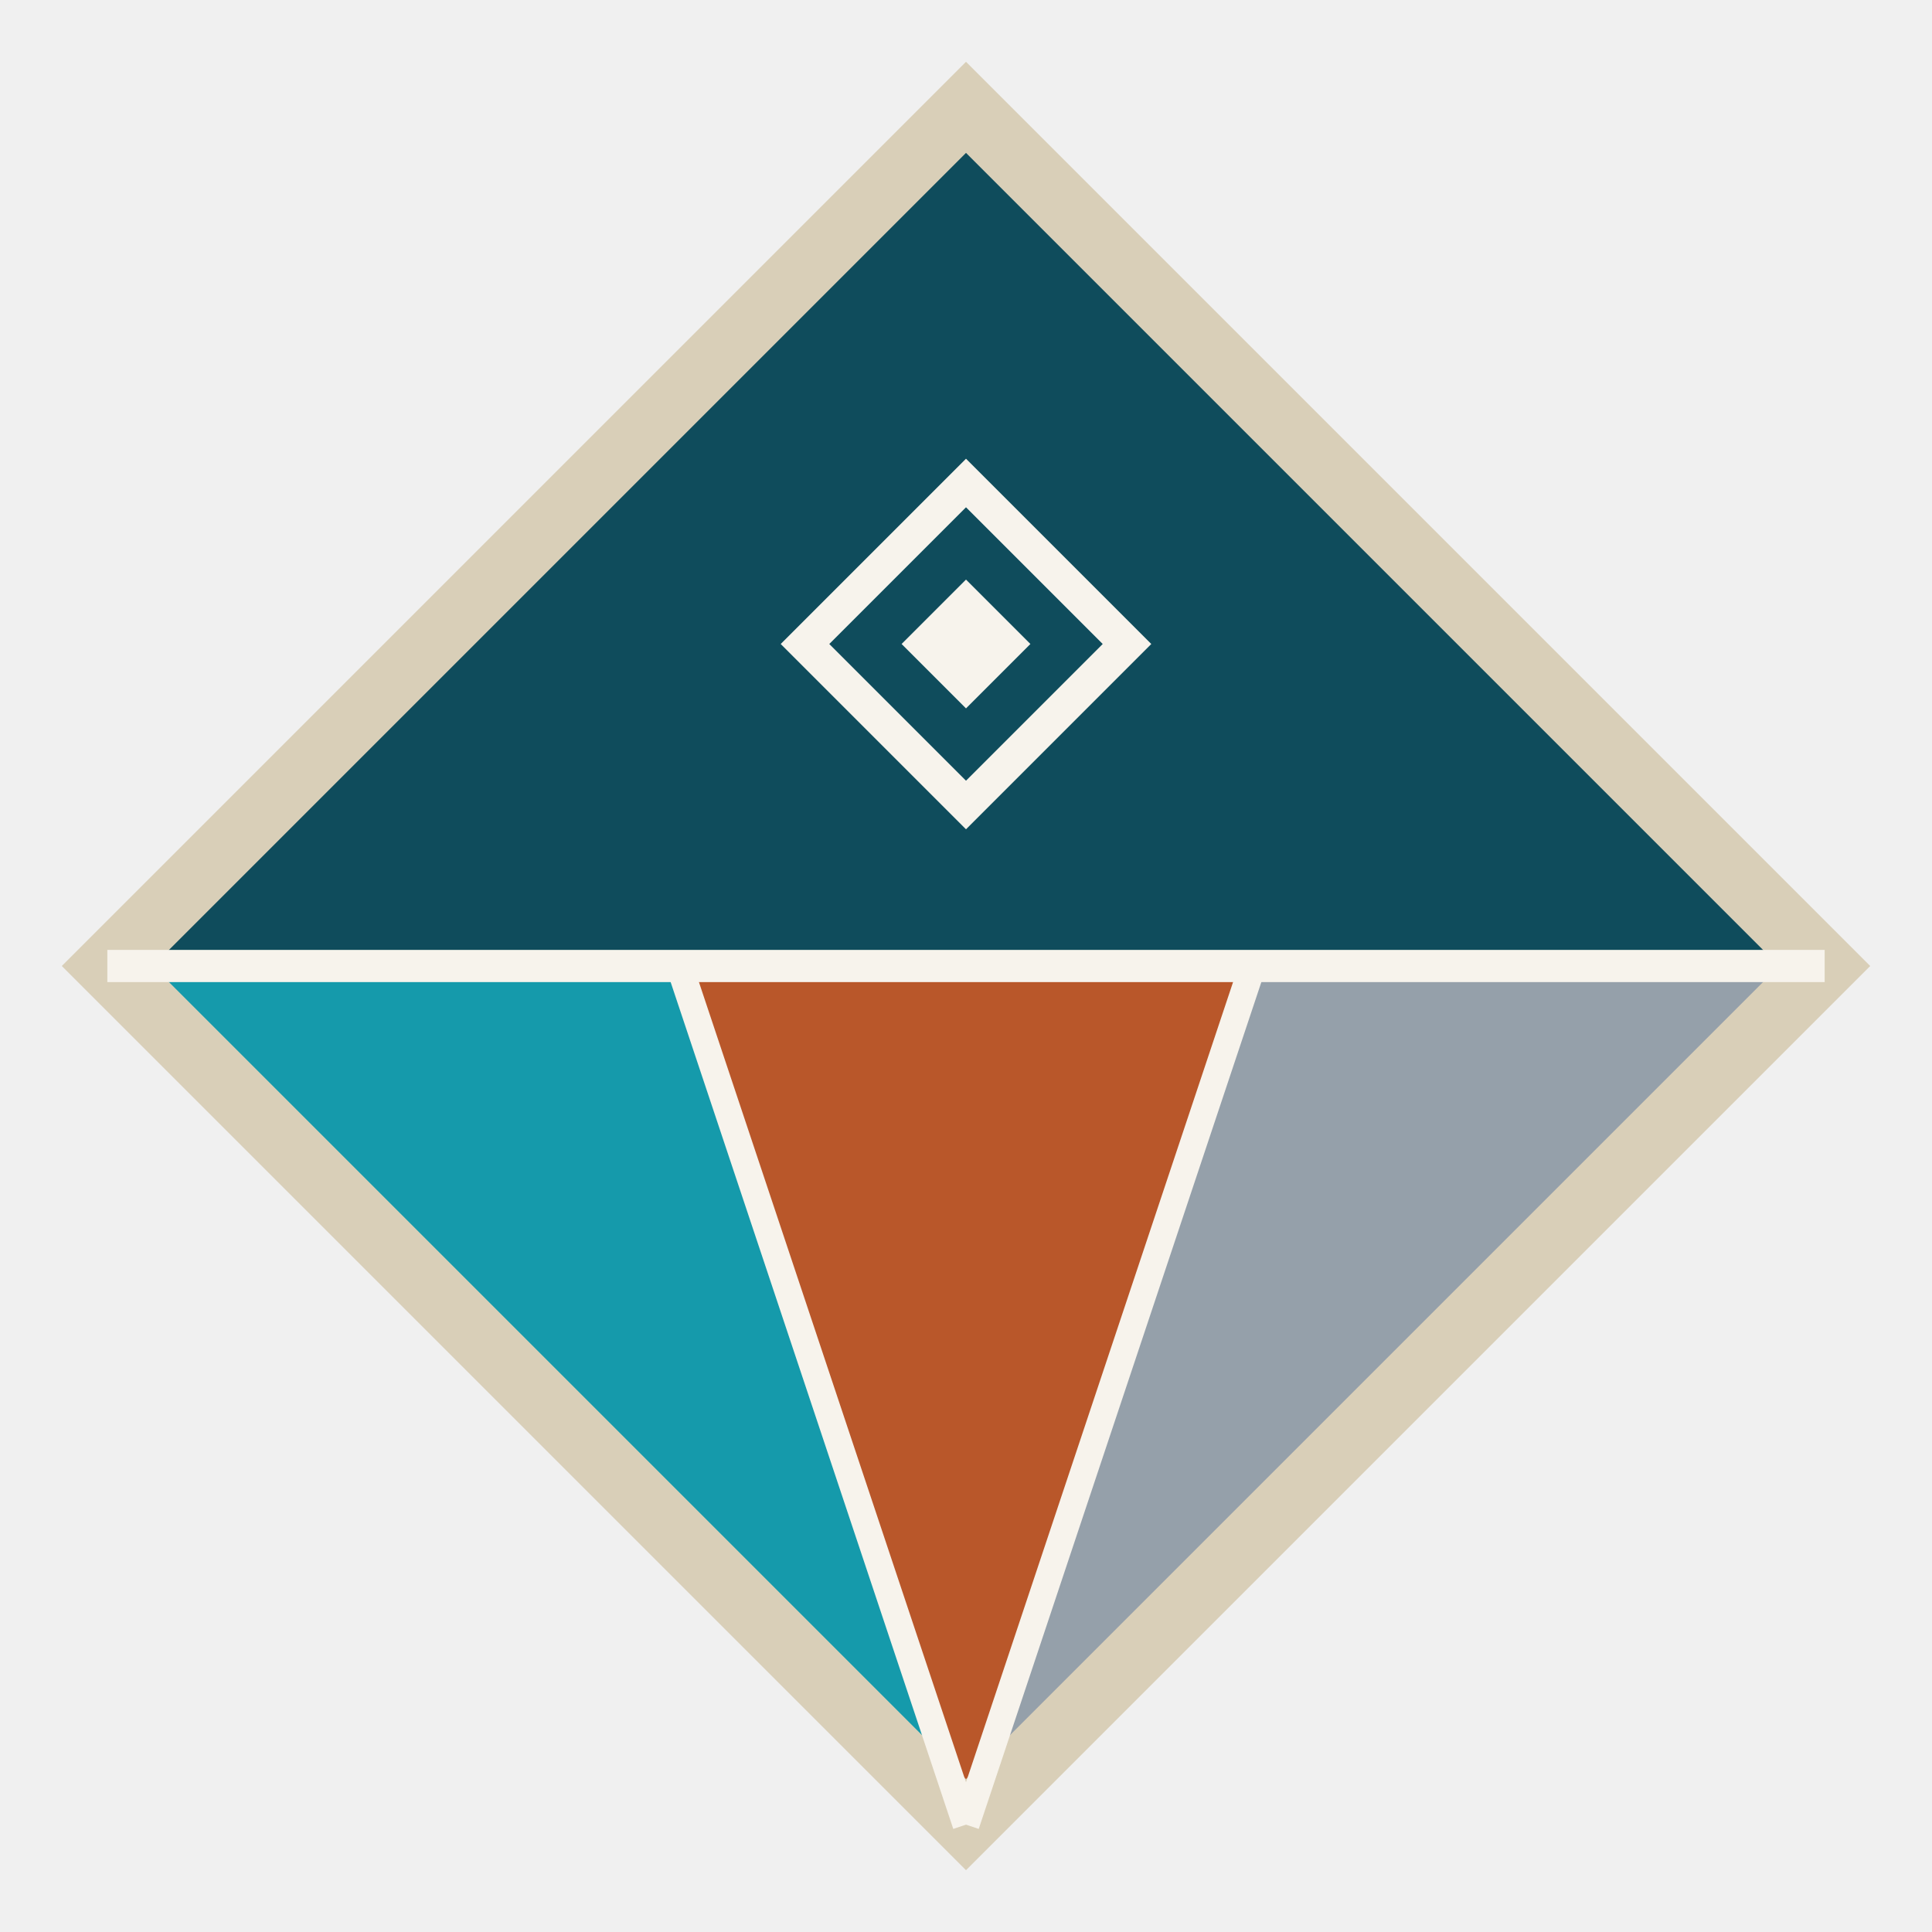
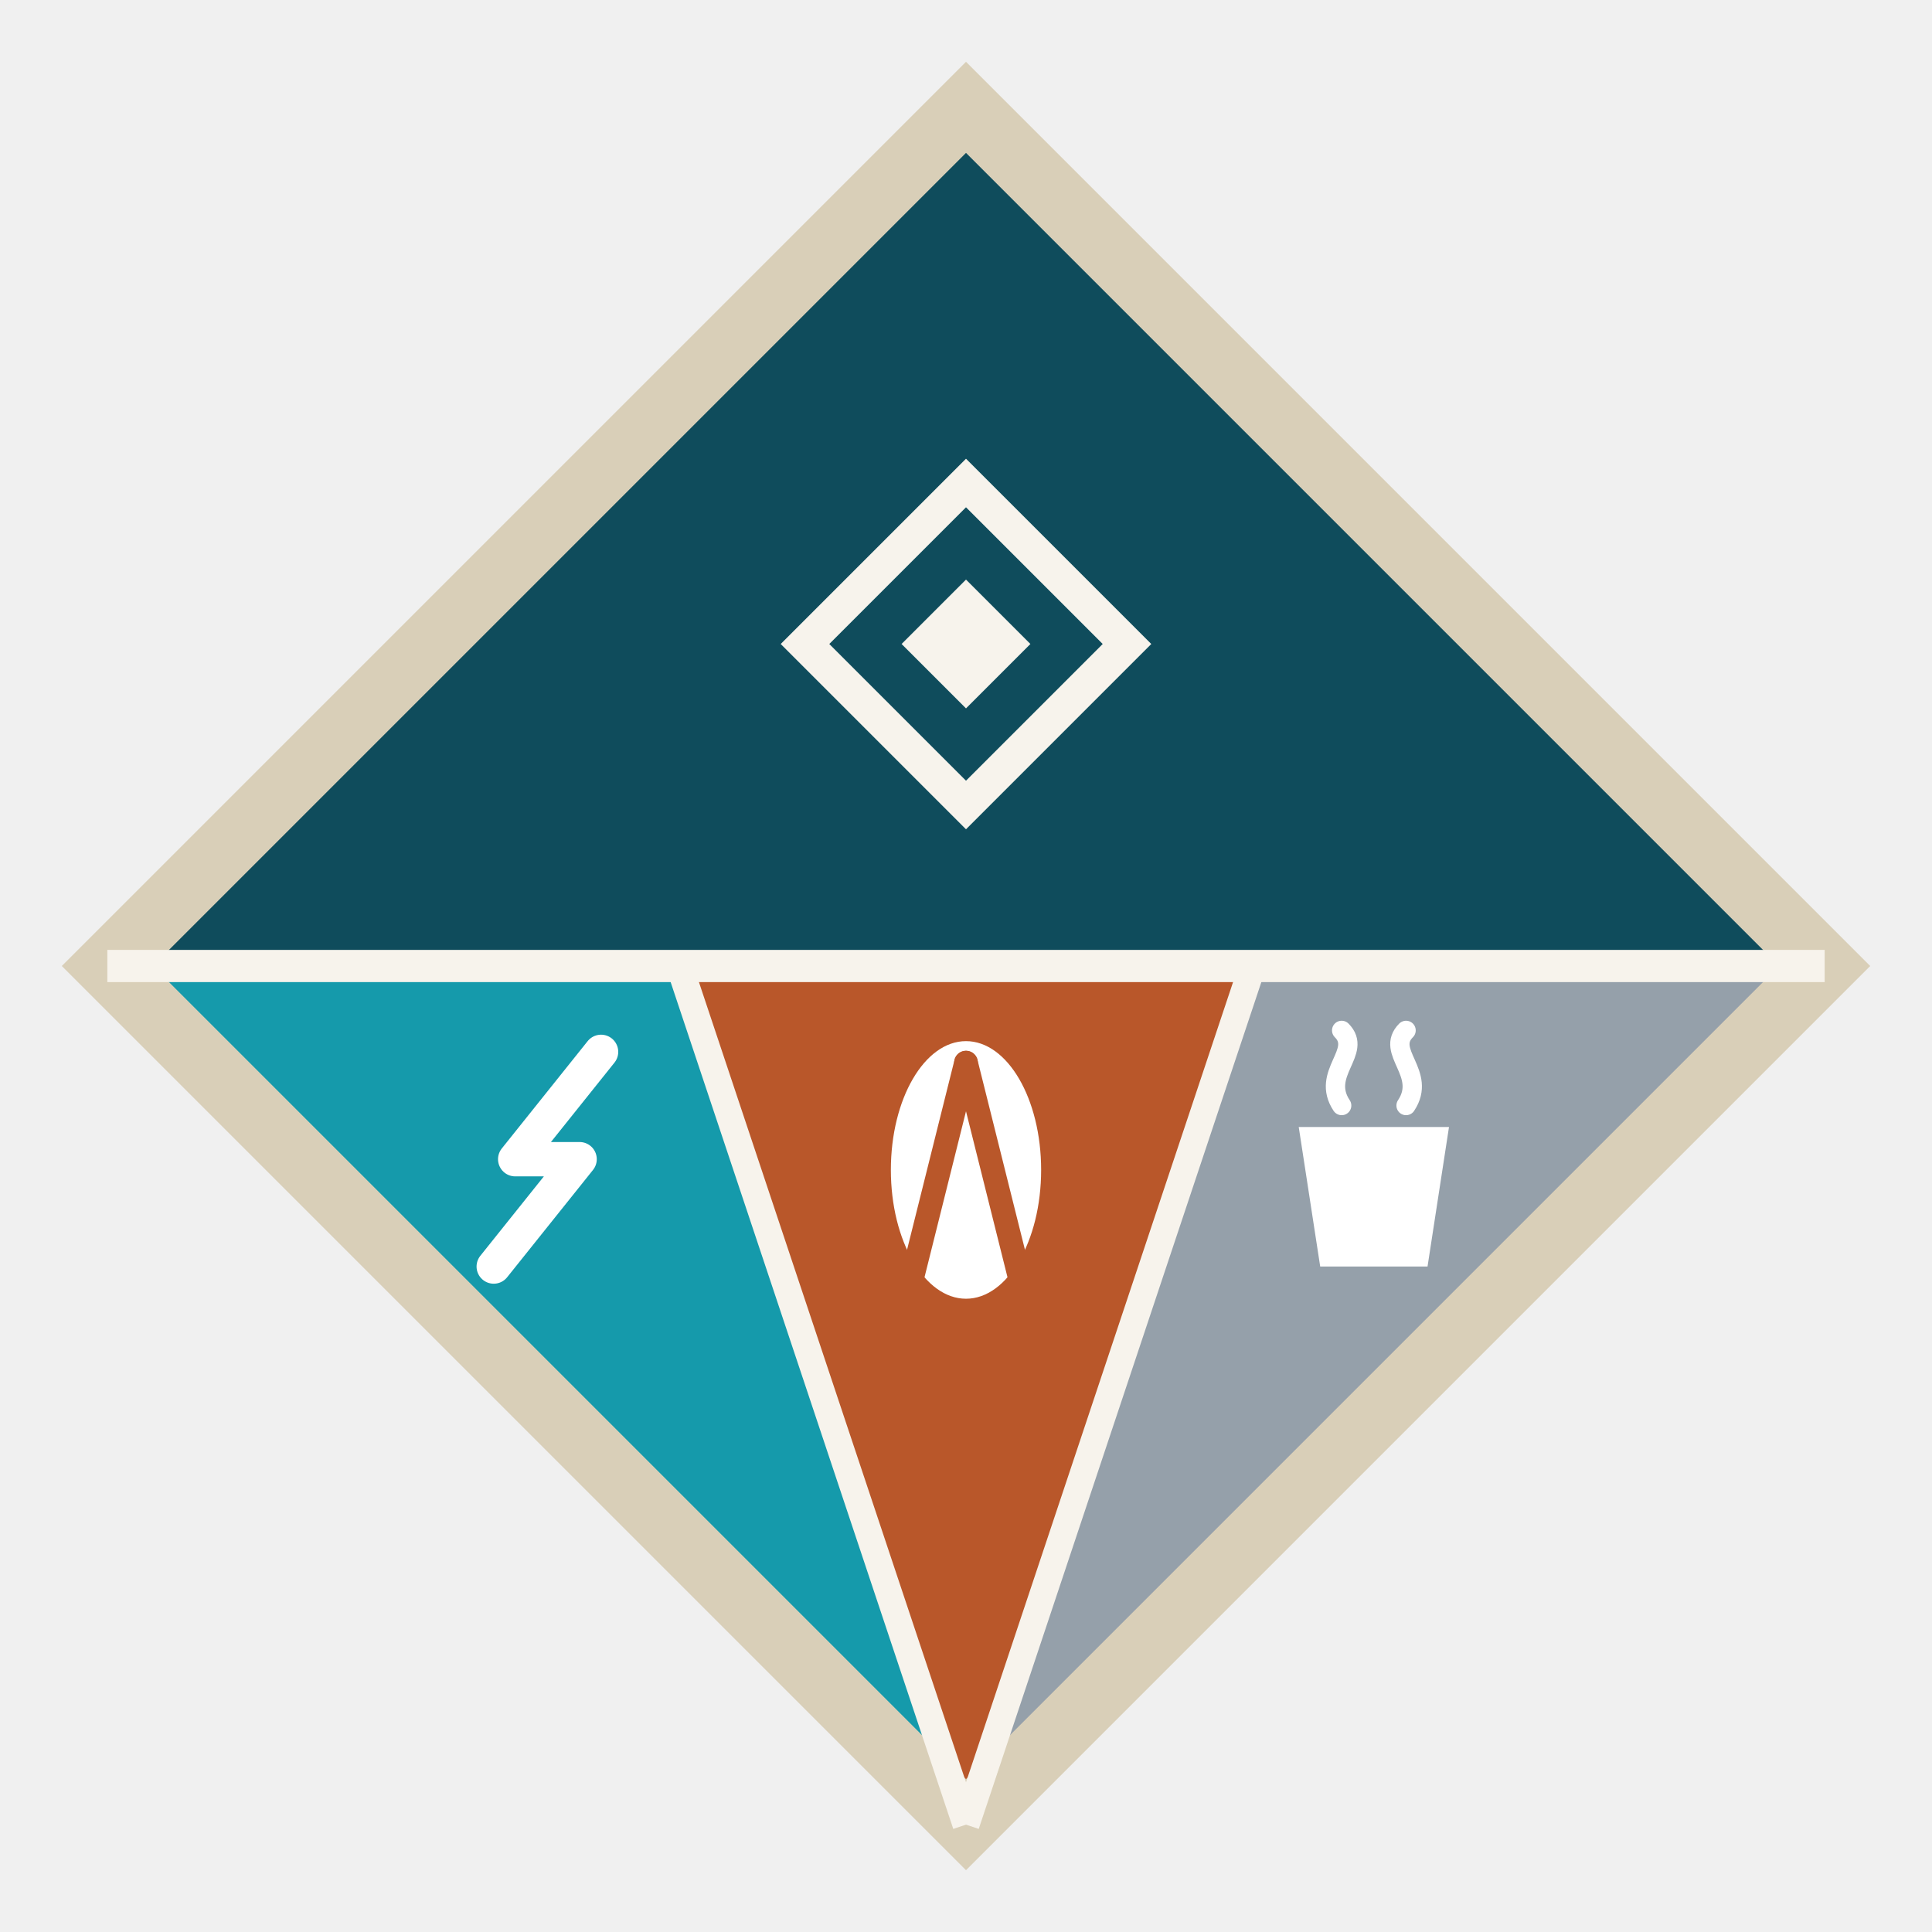
<svg xmlns="http://www.w3.org/2000/svg" viewBox="30 30 180 180">
  <polygon points="120,40 200,120 40,120" fill="#0F4C5C" />
  <polygon points="40,120 93.3,120 120,200" fill="#159AAB" />
  <polygon points="93.3,120 146.7,120 120,200" fill="#B9572A" />
  <polygon points="146.7,120 200,120 120,200" fill="#95A0AA" />
  <polygon points="120,75 135,90 120,105 105,90" fill="none" stroke="#F7F3EC" stroke-width="3.2" />
  <polygon points="120,84 126,90 120,96 114,90" fill="#F7F3EC" />
+   <polyline points="86,128 78,138 84,138 76,148" fill="none" stroke="#fff" stroke-width="3.2" stroke-linecap="round" stroke-linejoin="round" />
+   <ellipse cx="120" cy="139" rx="7" ry="12" fill="#fff" />
+   <line x1="120" y1="129" x2="115" y2="149" stroke="#B9572A" stroke-width="2.2" stroke-linecap="round" />
+   <line x1="120" y1="129" x2="125" y2="149" stroke="#B9572A" stroke-width="2.2" stroke-linecap="round" />
+   <polygon points="151,135 165,135 163,148 153,148" fill="#fff" />
+   <path d="M155,133 C153,130 157,128 155,126" fill="none" stroke="#fff" stroke-width="1.8" stroke-linecap="round" />
+   <path d="M161,133 C163,130 159,128 161,126" fill="none" stroke="#fff" stroke-width="1.8" stroke-linecap="round" />
  <polygon points="120,40 200,120 120,200 40,120" fill="none" stroke="#D9CFB8" stroke-width="6" />
  <line x1="40" y1="120" x2="200" y2="120" stroke="#F7F3EC" stroke-width="3" />
  <line x1="93.3" y1="120" x2="120" y2="200" stroke="#F7F3EC" stroke-width="2.5" />
  <line x1="146.7" y1="120" x2="120" y2="200" stroke="#F7F3EC" stroke-width="2.5" />
</svg>
